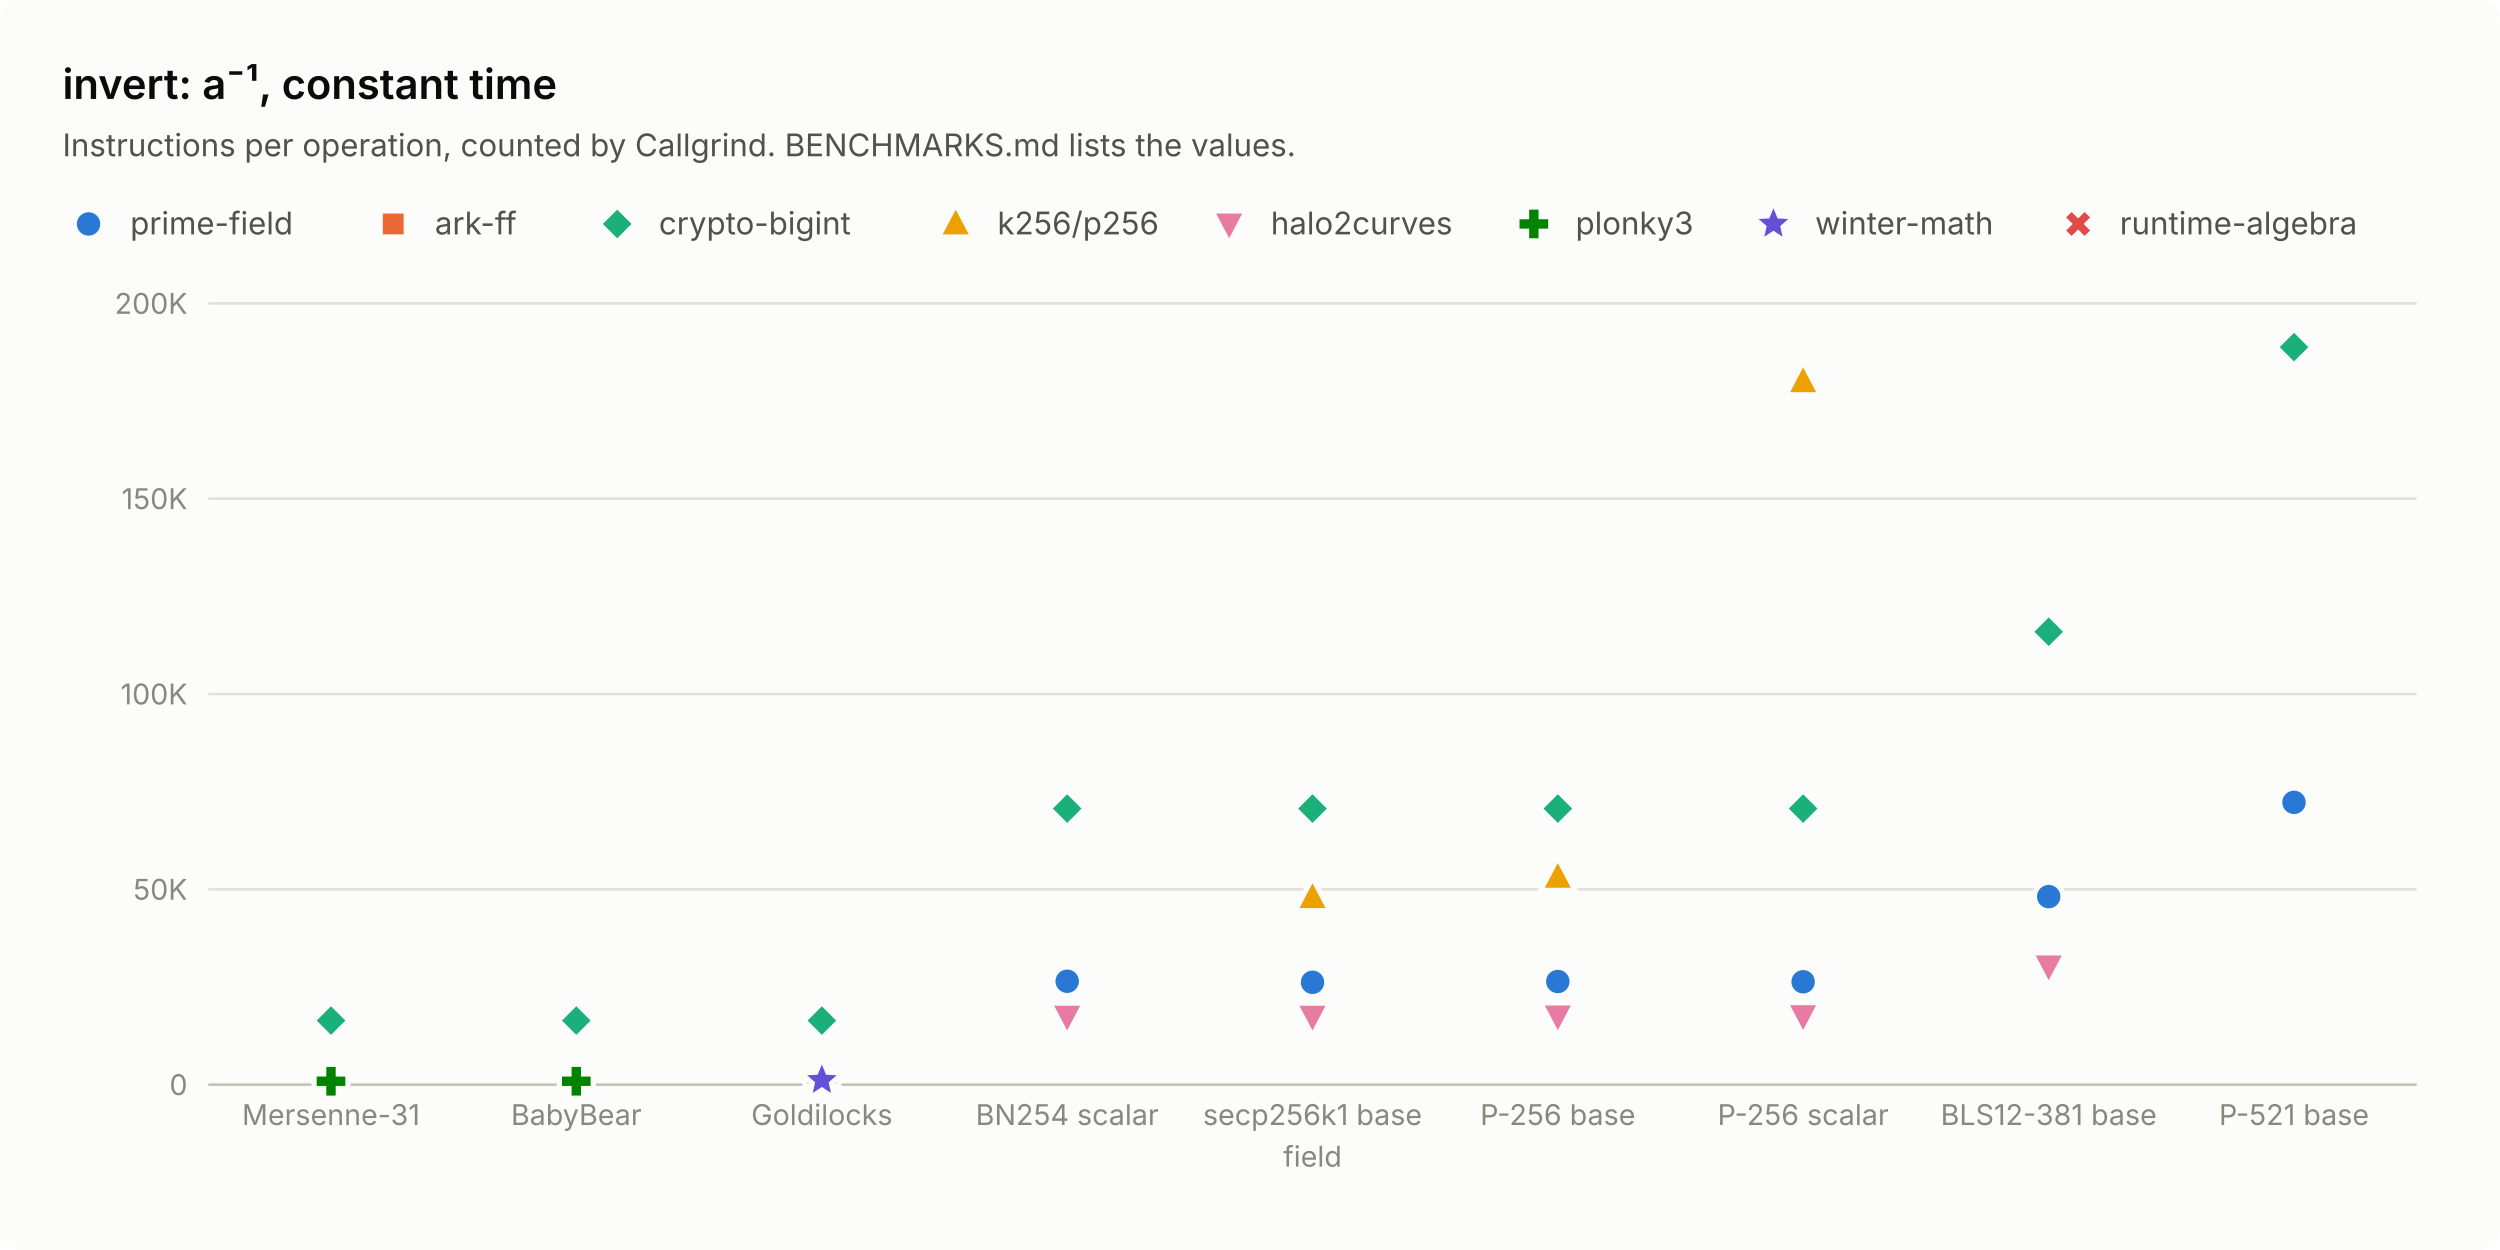
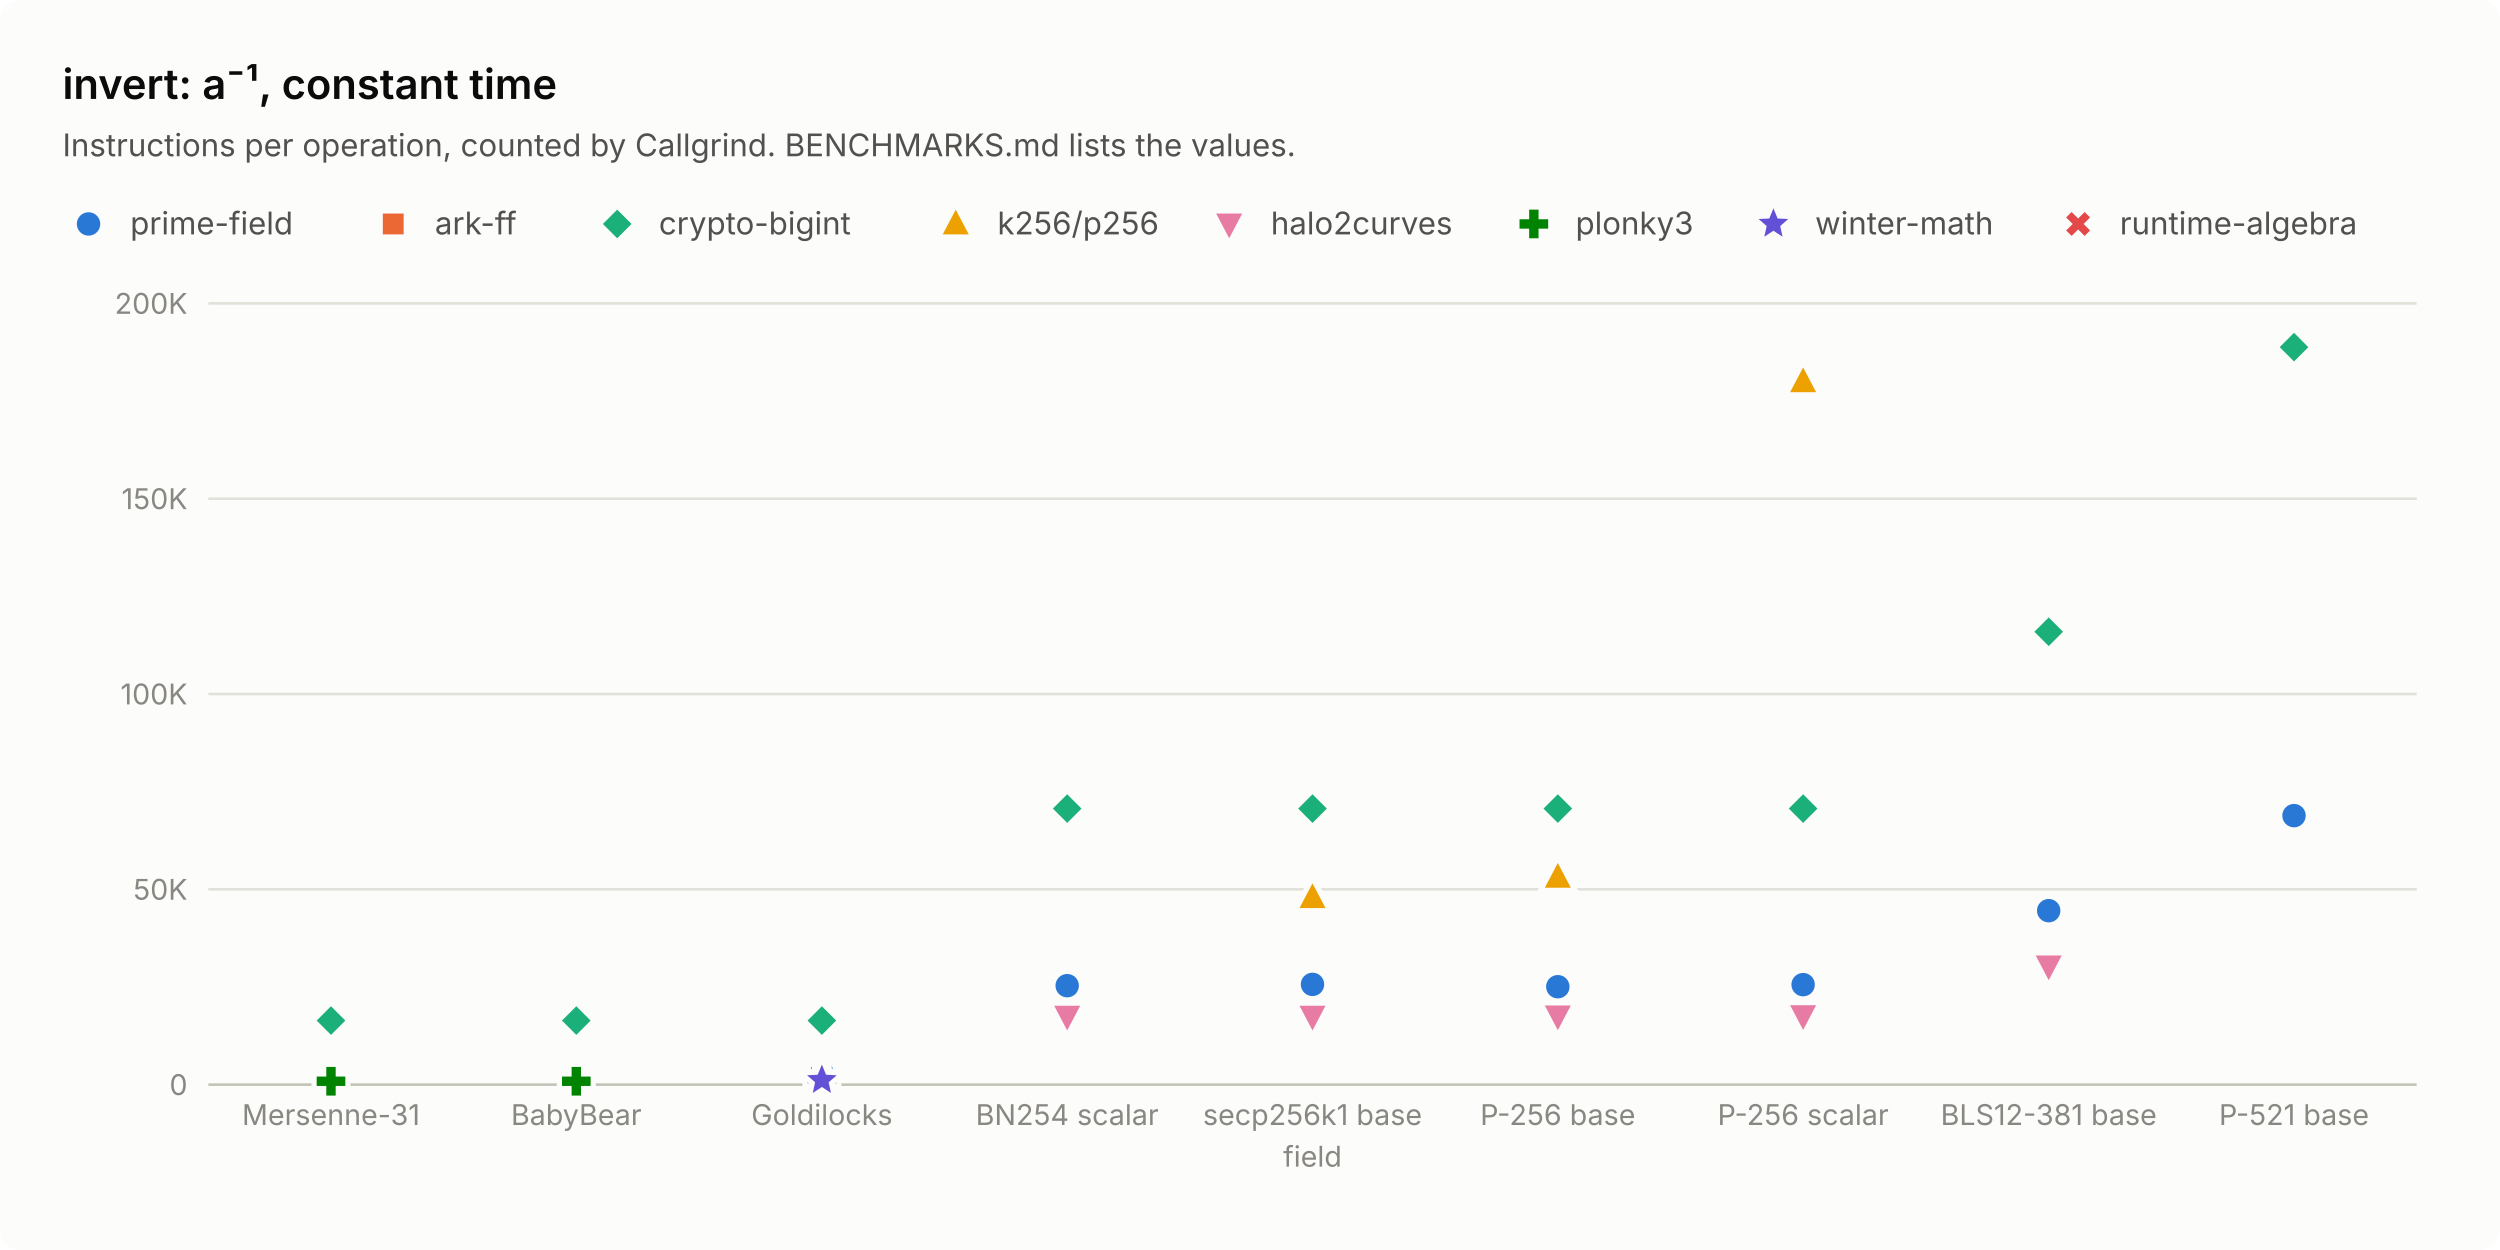
<svg xmlns="http://www.w3.org/2000/svg" width="960" height="480" viewBox="0 0 960 480" role="img" aria-labelledby="title description">
  <style>.grid,.axis{stroke-width:1}.title{font:600 16px system-ui, -apple-system, "Segoe UI", sans-serif}.subtitle,.legend{font:12px system-ui, -apple-system, "Segoe UI", sans-serif}.tick{font:11px system-ui, -apple-system, "Segoe UI", sans-serif;font-variant-numeric:tabular-nums}.line{fill:none;stroke-width:2;stroke-linejoin:round;stroke-linecap:round}.marker{stroke-width:4;paint-order:stroke}.surface{fill:#fcfcfb}.grid{stroke:#e1e0d9}.axis{stroke:#c3c2b7}.title{fill:#0b0b0b}.subtitle,.legend{fill:#52514e}.tick{fill:#898781}.marker{stroke:#fcfcfb}.c0 .line{stroke:#2a78d6}.c0 .marker{fill:#2a78d6}.c1 .line{stroke:#eb6834}.c1 .marker{fill:#eb6834}.c2 .line{stroke:#1baf7a}.c2 .marker{fill:#1baf7a}.c3 .line{stroke:#eda100}.c3 .marker{fill:#eda100}.c4 .line{stroke:#e87ba4}.c4 .marker{fill:#e87ba4}.c5 .line{stroke:#008300}.c5 .marker{fill:#008300}.c6 .line{stroke:#6250d6}.c6 .marker{fill:#6250d6}.c7 .line{stroke:#e34948}.c7 .marker{fill:#e34948}@media (prefers-color-scheme: dark){.surface{fill:#1a1a19}.grid{stroke:#2c2c2a}.axis{stroke:#383835}.title{fill:#f0efec}.subtitle,.legend{fill:#c3c2b7}.tick{fill:#898781}.marker{stroke:#1a1a19}.c0 .line{stroke:#3987e5}.c0 .marker{fill:#3987e5}.c1 .line{stroke:#d95926}.c1 .marker{fill:#d95926}.c2 .line{stroke:#199e70}.c2 .marker{fill:#199e70}.c3 .line{stroke:#c98500}.c3 .marker{fill:#c98500}.c4 .line{stroke:#d55181}.c4 .marker{fill:#d55181}.c5 .line{stroke:#008300}.c5 .marker{fill:#008300}.c6 .line{stroke:#9085e9}.c6 .marker{fill:#9085e9}.c7 .line{stroke:#e66767}.c7 .marker{fill:#e66767}}</style>
  <rect class="surface" width="960" height="480" rx="8" />
  <text class="title" x="24" y="38">invert: a⁻¹, constant time</text>
  <text class="subtitle" x="24" y="60">Instructions per operation, counted by Callgrind. BENCHMARKS.md lists the values.</text>
  <g class="c0">
    <path class="marker" transform="translate(34,86)" d="M0,-4.5A4.5,4.5 0 1 1 0,4.5A4.5,4.5 0 1 1 0,-4.5Z" />
  </g>
  <text class="legend" x="50" y="90">prime-field</text>
  <g class="c1">
    <path class="marker" transform="translate(151,86)" d="M-4,-4H4V4H-4Z" />
  </g>
  <text class="legend" x="167" y="90">ark-ff</text>
  <g class="c2">
    <path class="marker" transform="translate(237,86)" d="M0,-5.5L5.5,0L0,5.5L-5.5,0Z" />
  </g>
  <text class="legend" x="253" y="90">crypto-bigint</text>
  <g class="c3">
    <path class="marker" transform="translate(367,86)" d="M0,-5.5L5,4H-5Z" />
  </g>
  <text class="legend" x="383" y="90">k256/p256</text>
  <g class="c4">
    <path class="marker" transform="translate(472,86)" d="M0,5.5L5,-4H-5Z" />
  </g>
  <text class="legend" x="488" y="90">halo2curves</text>
  <g class="c5">
    <path class="marker" transform="translate(589,86)" d="M-1.8,-5.5H1.8V-1.8H5.5V1.8H1.8V5.5H-1.8V1.8H-5.5V-1.8H-1.8Z" />
  </g>
  <text class="legend" x="605" y="90">plonky3</text>
  <g class="c6">
    <path class="marker" transform="translate(681,86)" d="M0,-6L1.6,-2.1L5.7,-1.9L2.6,0.8L3.5,4.9L0,2.6L-3.5,4.9L-2.6,0.8L-5.7,-1.9L-1.6,-2.1Z" />
  </g>
  <text class="legend" x="697" y="90">winter-math</text>
  <g class="c7">
    <path class="marker" transform="translate(798,86)" d="M-4.6,-2.5L-2.5,-4.6L0,-2.1L2.5,-4.6L4.6,-2.5L2.1,0L4.6,2.5L2.5,4.6L0,2.1L-2.5,4.6L-4.6,2.5L-2.1,0Z" />
  </g>
  <text class="legend" x="814" y="90">runtime-algebra</text>
  <text class="tick" x="72" y="420.5" text-anchor="end">0</text>
  <path class="grid" d="M80,341.5H928" />
  <text class="tick" x="72" y="345.5" text-anchor="end">50K</text>
  <path class="grid" d="M80,266.5H928" />
  <text class="tick" x="72" y="270.5" text-anchor="end">100K</text>
  <path class="grid" d="M80,191.5H928" />
  <text class="tick" x="72" y="195.5" text-anchor="end">150K</text>
  <path class="grid" d="M80,116.5H928" />
  <text class="tick" x="72" y="120.5" text-anchor="end">200K</text>
  <path class="axis" d="M80,416.5H928" />
  <text class="tick" x="127.1" y="432" text-anchor="middle">Mersenne-31</text>
  <text class="tick" x="221.3" y="432" text-anchor="middle">BabyBear</text>
  <text class="tick" x="315.6" y="432" text-anchor="middle">Goldilocks</text>
  <text class="tick" x="409.8" y="432" text-anchor="middle">BN254 scalar</text>
  <text class="tick" x="504.0" y="432" text-anchor="middle">secp256k1 base</text>
  <text class="tick" x="598.2" y="432" text-anchor="middle">P-256 base</text>
  <text class="tick" x="692.4" y="432" text-anchor="middle">P-256 scalar</text>
  <text class="tick" x="786.7" y="432" text-anchor="middle">BLS12-381 base</text>
  <text class="tick" x="880.9" y="432" text-anchor="middle">P-521 base</text>
  <text class="tick" x="504.0" y="448" text-anchor="middle">field</text>
  <g class="c0">
-     <path class="marker" transform="translate(127.1,414.7)" d="M0,-4.5A4.5,4.5 0 1 1 0,4.5A4.5,4.5 0 1 1 0,-4.5Z" />
-     <path class="marker" transform="translate(221.3,414.8)" d="M0,-4.5A4.5,4.5 0 1 1 0,4.5A4.5,4.5 0 1 1 0,-4.5Z" />
-     <path class="marker" transform="translate(315.6,413.2)" d="M0,-4.5A4.5,4.5 0 1 1 0,4.5A4.5,4.5 0 1 1 0,-4.5Z" />
-     <path class="marker" transform="translate(409.8,376.8)" d="M0,-4.5A4.5,4.5 0 1 1 0,4.5A4.5,4.5 0 1 1 0,-4.5Z" />
-     <path class="marker" transform="translate(504.0,377.2)" d="M0,-4.5A4.5,4.5 0 1 1 0,4.5A4.5,4.5 0 1 1 0,-4.5Z" />
-     <path class="marker" transform="translate(598.2,376.9)" d="M0,-4.5A4.5,4.5 0 1 1 0,4.5A4.5,4.5 0 1 1 0,-4.5Z" />
-     <path class="marker" transform="translate(692.4,377.0)" d="M0,-4.5A4.5,4.5 0 1 1 0,4.5A4.5,4.5 0 1 1 0,-4.5Z" />
-     <path class="marker" transform="translate(786.7,344.3)" d="M0,-4.5A4.5,4.5 0 1 1 0,4.5A4.5,4.5 0 1 1 0,-4.5Z" />
-     <path class="marker" transform="translate(880.9,308.1)" d="M0,-4.5A4.5,4.5 0 1 1 0,4.5A4.5,4.5 0 1 1 0,-4.5Z" />
+     <path class="marker" transform="translate(127.1,414.5)" d="M0,-4.5A4.5,4.5 0 1 1 0,4.5A4.5,4.5 0 1 1 0,-4.5Z" />
+     <path class="marker" transform="translate(221.3,414.6)" d="M0,-4.5A4.5,4.5 0 1 1 0,4.5A4.5,4.5 0 1 1 0,-4.5Z" />
+     <path class="marker" transform="translate(315.6,411.9)" d="M0,-4.5A4.5,4.5 0 1 1 0,4.5A4.5,4.5 0 1 1 0,-4.5Z" />
+     <path class="marker" transform="translate(409.8,378.5)" d="M0,-4.5A4.5,4.5 0 1 1 0,4.5A4.5,4.5 0 1 1 0,-4.5Z" />
+     <path class="marker" transform="translate(504.0,378.0)" d="M0,-4.5A4.5,4.5 0 1 1 0,4.5A4.5,4.5 0 1 1 0,-4.5Z" />
+     <path class="marker" transform="translate(598.2,378.9)" d="M0,-4.5A4.5,4.5 0 1 1 0,4.5A4.5,4.5 0 1 1 0,-4.5Z" />
+     <path class="marker" transform="translate(692.4,378.1)" d="M0,-4.5A4.5,4.5 0 1 1 0,4.5A4.5,4.5 0 1 1 0,-4.5Z" />
+     <path class="marker" transform="translate(786.7,349.7)" d="M0,-4.5A4.5,4.5 0 1 1 0,4.5A4.5,4.5 0 1 1 0,-4.5Z" />
+     <path class="marker" transform="translate(880.9,313.2)" d="M0,-4.5A4.5,4.5 0 1 1 0,4.5A4.5,4.5 0 1 1 0,-4.5Z" />
  </g>
  <g class="c1">
</g>
  <g class="c2">
    <path class="marker" transform="translate(127.1,391.9)" d="M0,-5.5L5.5,0L0,5.5L-5.5,0Z" />
    <path class="marker" transform="translate(221.3,391.9)" d="M0,-5.5L5.5,0L0,5.5L-5.5,0Z" />
    <path class="marker" transform="translate(315.6,391.9)" d="M0,-5.5L5.5,0L0,5.5L-5.5,0Z" />
    <path class="marker" transform="translate(409.8,310.5)" d="M0,-5.5L5.5,0L0,5.5L-5.5,0Z" />
    <path class="marker" transform="translate(504.0,310.5)" d="M0,-5.5L5.5,0L0,5.5L-5.5,0Z" />
    <path class="marker" transform="translate(598.2,310.5)" d="M0,-5.5L5.5,0L0,5.5L-5.5,0Z" />
    <path class="marker" transform="translate(692.4,310.5)" d="M0,-5.5L5.5,0L0,5.5L-5.5,0Z" />
    <path class="marker" transform="translate(786.7,242.6)" d="M0,-5.5L5.5,0L0,5.5L-5.5,0Z" />
    <path class="marker" transform="translate(880.9,133.3)" d="M0,-5.5L5.5,0L0,5.5L-5.5,0Z" />
  </g>
  <g class="c3">
    <path class="marker" transform="translate(504.0,344.7)" d="M0,-5.5L5,4H-5Z" />
    <path class="marker" transform="translate(598.2,336.9)" d="M0,-5.5L5,4H-5Z" />
    <path class="marker" transform="translate(692.4,146.6)" d="M0,-5.5L5,4H-5Z" />
  </g>
  <g class="c4">
    <path class="marker" transform="translate(409.8,390.2)" d="M0,5.5L5,-4H-5Z" />
    <path class="marker" transform="translate(504.0,390.2)" d="M0,5.5L5,-4H-5Z" />
    <path class="marker" transform="translate(598.2,390.1)" d="M0,5.5L5,-4H-5Z" />
    <path class="marker" transform="translate(692.4,390.0)" d="M0,5.5L5,-4H-5Z" />
    <path class="marker" transform="translate(786.7,370.9)" d="M0,5.5L5,-4H-5Z" />
  </g>
  <g class="c5">
    <path class="marker" transform="translate(127.1,415.2)" d="M-1.8,-5.5H1.8V-1.8H5.5V1.8H1.8V5.5H-1.8V1.8H-5.5V-1.8H-1.8Z" />
    <path class="marker" transform="translate(221.3,415.2)" d="M-1.8,-5.5H1.8V-1.8H5.5V1.8H1.8V5.5H-1.8V1.8H-5.5V-1.8H-1.8Z" />
    <path class="marker" transform="translate(315.6,414.2)" d="M-1.8,-5.5H1.8V-1.8H5.5V1.8H1.8V5.5H-1.8V1.8H-5.5V-1.8H-1.8Z" />
  </g>
  <g class="c6">
    <path class="marker" transform="translate(315.6,414.8)" d="M0,-6L1.6,-2.1L5.7,-1.9L2.6,0.8L3.5,4.9L0,2.6L-3.5,4.9L-2.6,0.8L-5.7,-1.9L-1.6,-2.1Z" />
  </g>
  <g class="c7">
</g>
</svg>
